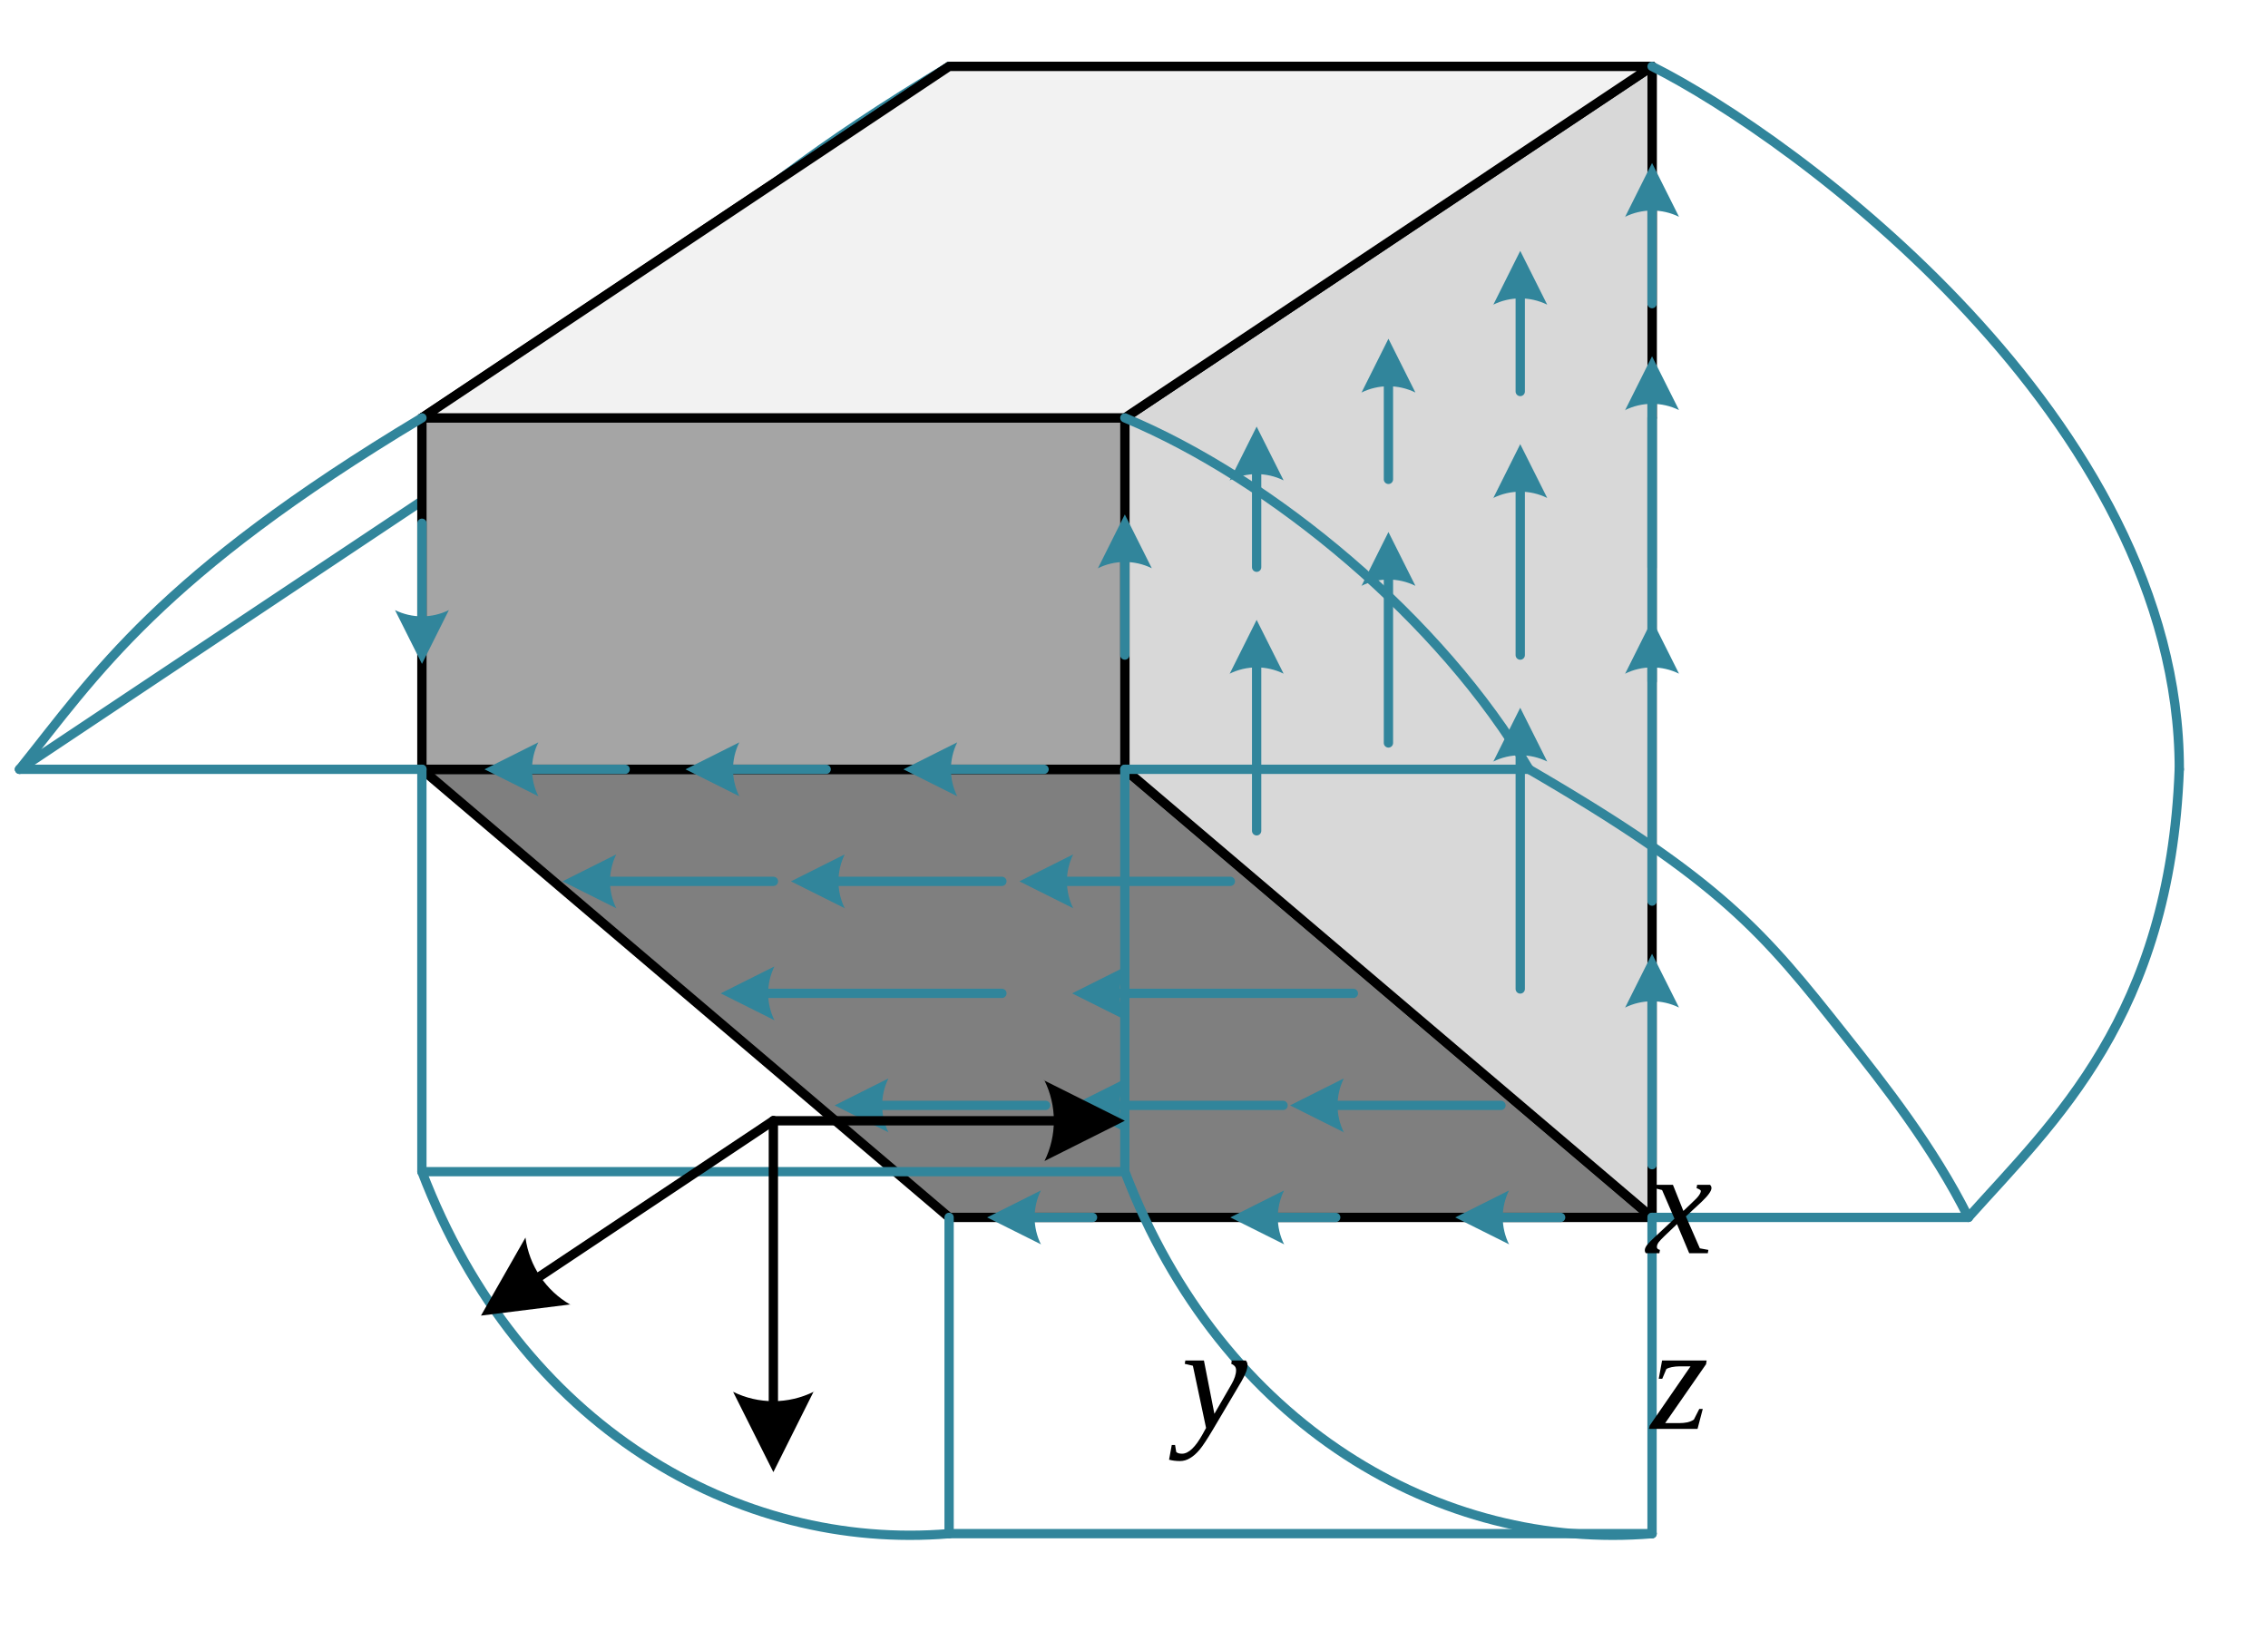
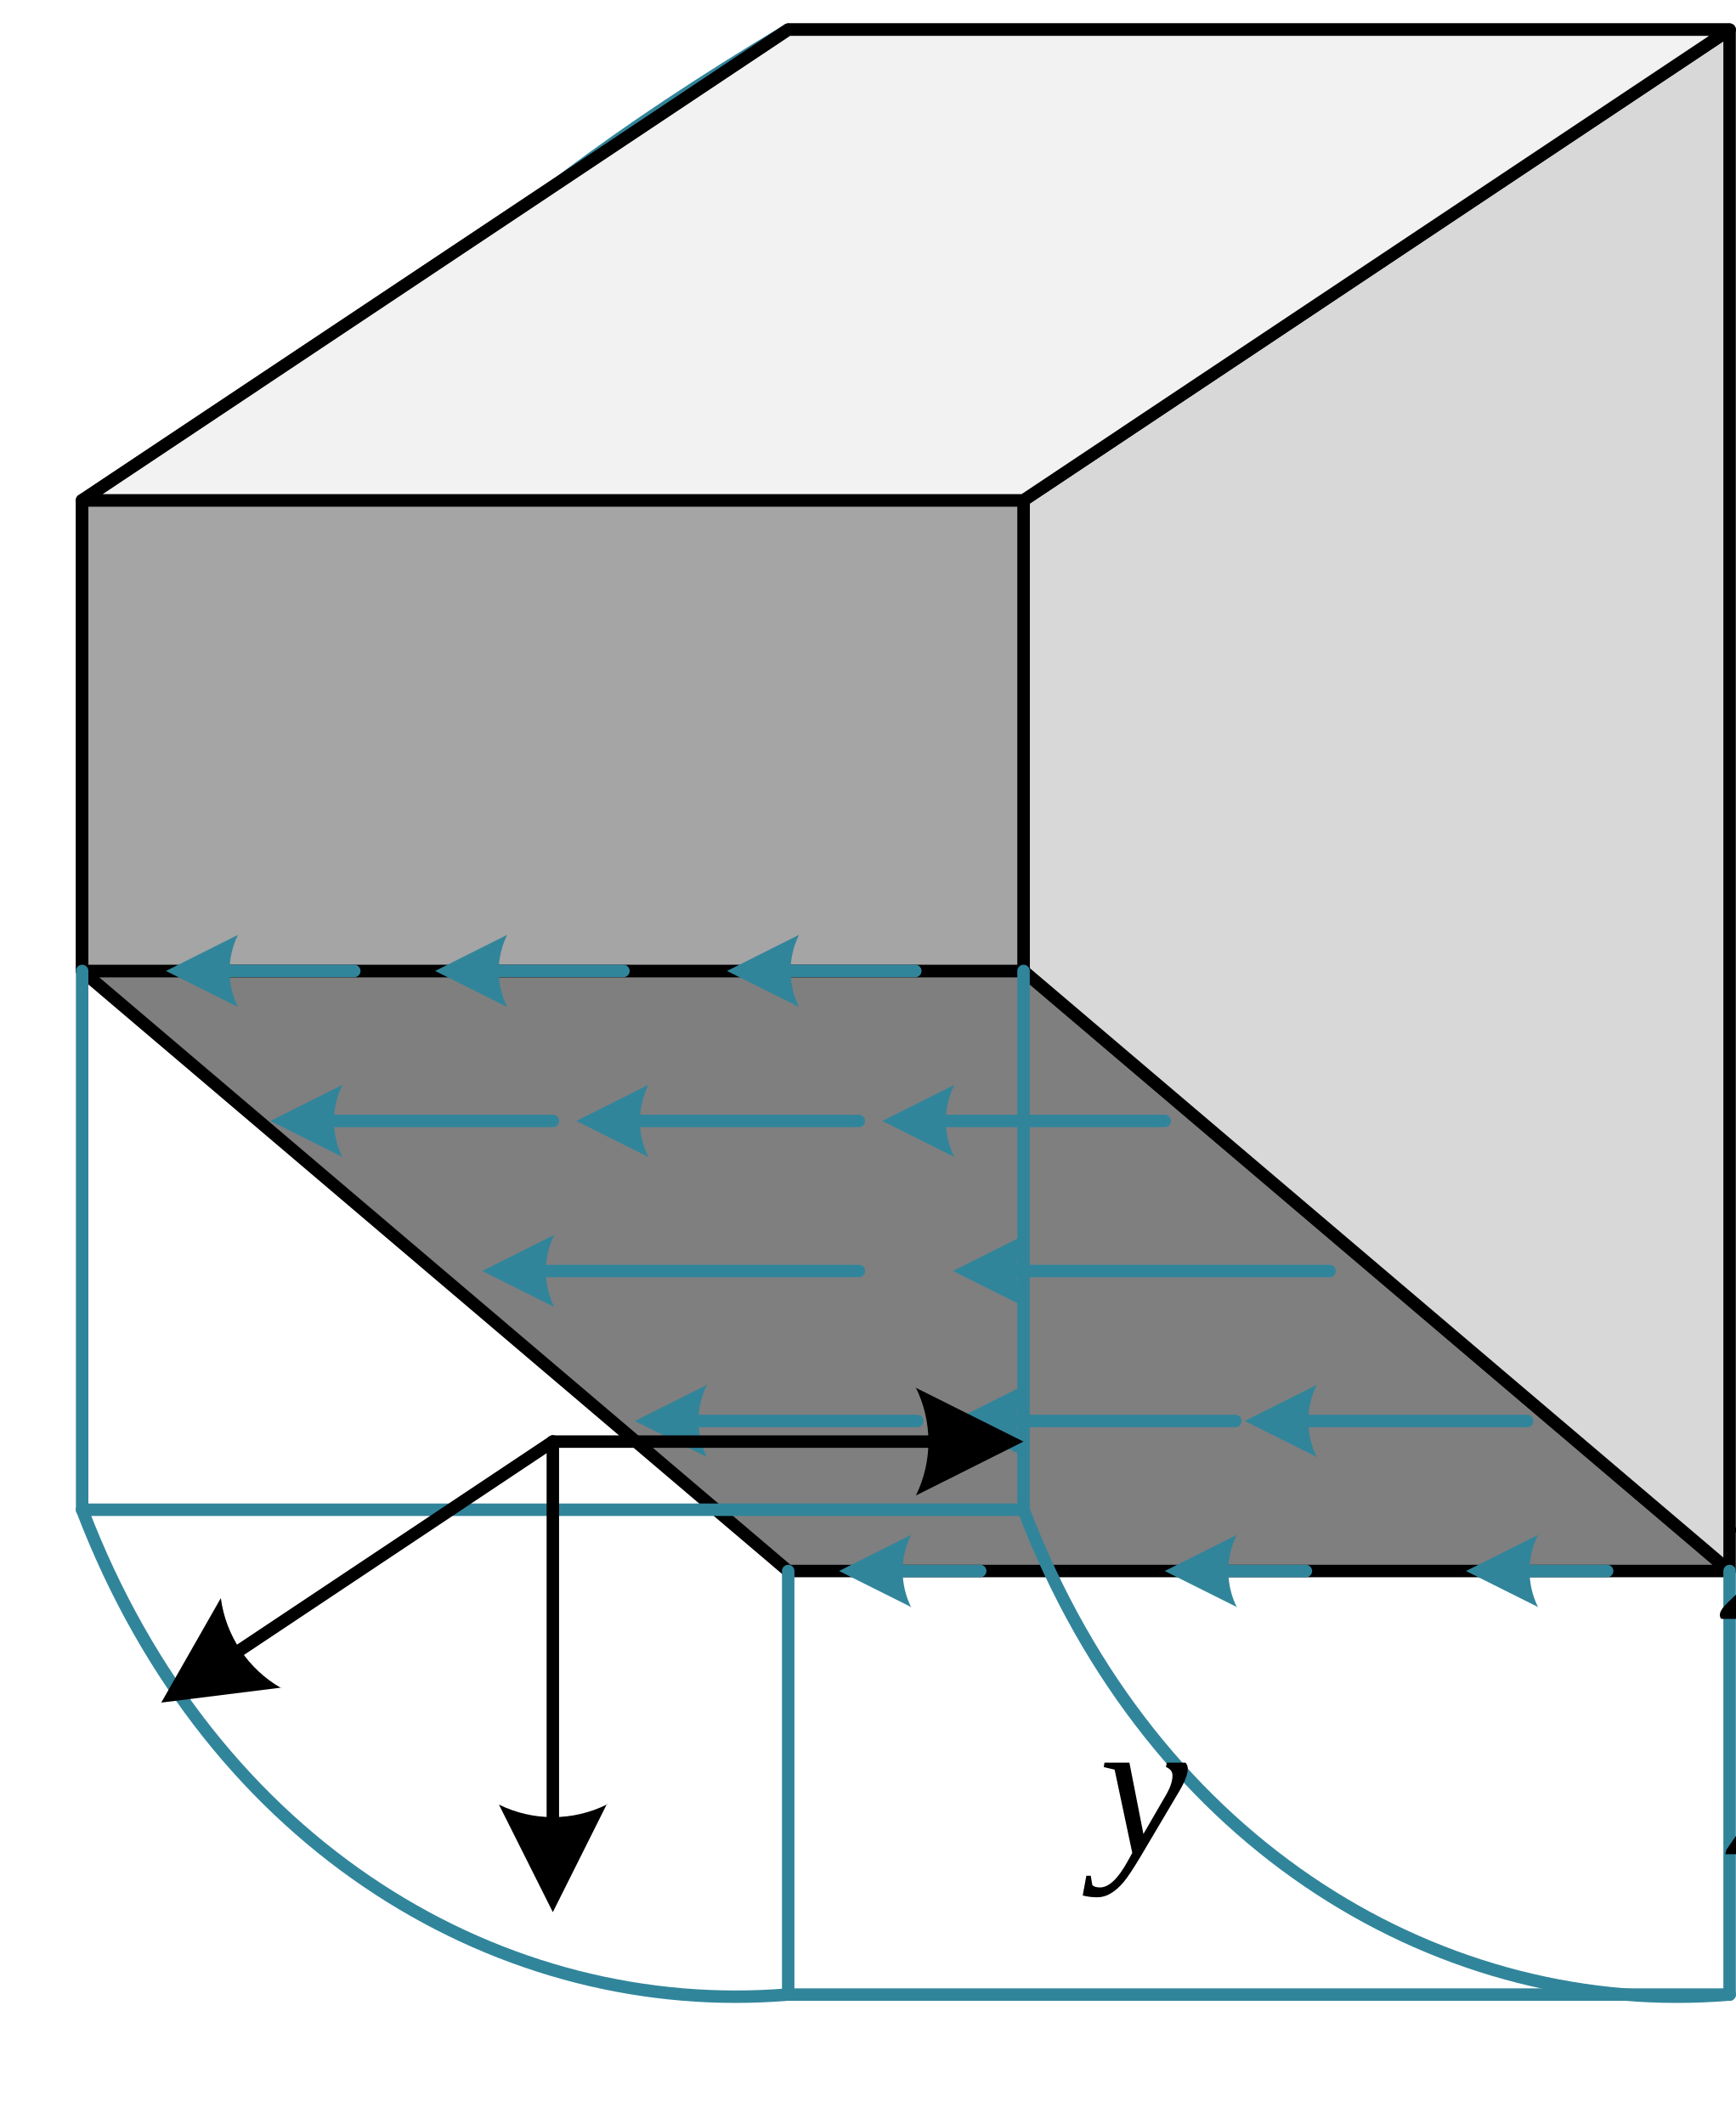
- <svg xmlns="http://www.w3.org/2000/svg" xmlns:ns1="http://schemas.microsoft.com/visio/2003/SVGExtensions/" xmlns:xlink="http://www.w3.org/1999/xlink" width="2.54in" height="1.826in" viewBox="0 0 182.887 131.497" xml:space="preserve" color-interpolation-filters="sRGB" class="st12">
+ <svg xmlns="http://www.w3.org/2000/svg" xmlns:ns1="http://schemas.microsoft.com/visio/2003/SVGExtensions/" xmlns:xlink="http://www.w3.org/1999/xlink" width="1.452in" height="1.777in" viewBox="0 0 104.534 127.93" xml:space="preserve" color-interpolation-filters="sRGB" class="st12">
  <ns1:documentProperties ns1:langID="1043" ns1:metric="true" ns1:viewMarkup="false" />
  <style type="text/css">
	
		.st1 {stroke:#31859b;stroke-linecap:round;stroke-linejoin:round;stroke-width:0.75}
		.st2 {fill:#7f7f7f;stroke:#000000;stroke-linecap:round;stroke-linejoin:round;stroke-width:0.75}
- 		.st3 {marker-start:url(#mrkr5-14);stroke:#31859b;stroke-linecap:round;stroke-linejoin:round;stroke-width:0.75}
+ 		.st3 {marker-start:url(#mrkr5-11);stroke:#31859b;stroke-linecap:round;stroke-linejoin:round;stroke-width:0.75}
		.st4 {fill:#31859b;fill-opacity:1;stroke:#31859b;stroke-opacity:1;stroke-width:0.342}
		.st5 {fill:#a5a5a5;stroke:#000000;stroke-linecap:round;stroke-linejoin:round;stroke-width:0.75}
		.st6 {fill:#f2f2f2;stroke:#000000;stroke-linecap:round;stroke-linejoin:round;stroke-width:0.75}
		.st7 {fill:#d8d8d8;stroke:#000000;stroke-linecap:round;stroke-linejoin:round;stroke-width:0.75}
- 		.st8 {marker-end:url(#mrkr5-232);stroke:#000000;stroke-linecap:round;stroke-linejoin:round;stroke-width:0.75}
+ 		.st8 {marker-end:url(#mrkr5-132);stroke:#000000;stroke-linecap:round;stroke-linejoin:round;stroke-width:0.75}
		.st9 {fill:#000000;fill-opacity:1;stroke:#000000;stroke-opacity:1;stroke-width:0.229}
		.st10 {fill:none;stroke:none;stroke-linecap:round;stroke-linejoin:round;stroke-width:0.75}
		.st11 {fill:#000000;font-family:Times New Roman;font-size:1em;font-style:italic}
		.st12 {fill:none;fill-rule:evenodd;font-size:12px;overflow:visible;stroke-linecap:square;stroke-miterlimit:3}
	
	</style>
  <defs id="Markers">
    <g id="lend5">
      <path d="M 2 1 L 0 0 L 1.981 -0.993 C 1.672 -0.365 1.673 0.373 1.985 1 " style="stroke:none" />
    </g>
-     <marker id="mrkr5-14" class="st4" ns1:arrowType="5" ns1:arrowSize="0" ns1:setback="4.63" refX="4.63" orient="auto" markerUnits="strokeWidth" overflow="visible">
+     <marker id="mrkr5-11" class="st4" ns1:arrowType="5" ns1:arrowSize="0" ns1:setback="4.63" refX="4.63" orient="auto" markerUnits="strokeWidth" overflow="visible">
      <use xlink:href="#lend5" transform="scale(2.92) " />
    </marker>
-     <marker id="mrkr5-232" class="st9" ns1:arrowType="5" ns1:arrowSize="2" ns1:setback="7.63" refX="-7.63" orient="auto" markerUnits="strokeWidth" overflow="visible">
+     <marker id="mrkr5-132" class="st9" ns1:arrowType="5" ns1:arrowSize="2" ns1:setback="7.63" refX="-7.63" orient="auto" markerUnits="strokeWidth" overflow="visible">
      <use xlink:href="#lend5" transform="scale(-4.36,-4.36) " />
    </marker>
  </defs>
  <g ns1:mID="0" ns1:index="1" ns1:groupContext="foregroundPage">
    <ns1:pageProperties ns1:drawingScale="0.0393701" ns1:pageScale="0.0393701" ns1:drawingUnits="24" ns1:shadowOffsetX="8.50394" ns1:shadowOffsetY="-8.50394" />
-     <g id="shape3276-1" ns1:mID="3276" ns1:groupContext="shape" transform="translate(117.023,143.114) rotate(146.31)">
-       <path d="M0 131.5 L51.1 131.5" class="st1" />
+     <g id="shape3382-1" ns1:mID="3382" ns1:groupContext="shape" transform="translate(-36.6938,-94.561) rotate(-41.1367) scale(-1,1)">
+       <path d="M0 127.93 C24.4 123.55 33.48 126.23 43.09 127.93" class="st1" />
    </g>
-     <g id="shape3107-4" ns1:mID="3107" ns1:groupContext="shape" transform="translate(-9.97221,-93.6806) rotate(-41.1367) scale(-1,1)">
-       <path d="M0 131.5 C24.4 127.12 33.48 129.79 43.09 131.5" class="st1" />
+     <g id="shape3383-4" ns1:mID="3383" ns1:groupContext="shape" transform="translate(4.94658,-33.3071)">
+       <path d="M0 91.79 L42.52 127.93 L99.21 127.93 L56.69 91.79 L0 91.79 Z" class="st2" />
    </g>
-     <g id="shape3089-7" ns1:mID="3089" ns1:groupContext="shape" transform="translate(34.0145,-33.3071)">
-       <path d="M0 95.36 L42.52 131.5 L99.21 131.5 L56.69 95.36 L0 95.36 Z" class="st2" />
+     <g id="shape3384-6" ns1:mID="3384" ns1:groupContext="shape" transform="translate(54.5529,-83.6221)">
+       <path d="M3.47 127.93 L3.83 127.93 L14.17 127.93" class="st3" />
    </g>
-     <g id="shape2966-9" ns1:mID="2966" ns1:groupContext="shape" transform="translate(83.6208,-83.6221)">
-       <path d="M3.47 131.5 L3.83 131.5 L14.17 131.5" class="st3" />
+     <g id="shape3385-12" ns1:mID="3385" ns1:groupContext="shape" transform="translate(4.94658,-69.4488)">
+       <rect x="0" y="99.584" width="56.693" height="28.346" class="st5" />
    </g>
-     <g id="shape2968-15" ns1:mID="2968" ns1:groupContext="shape" transform="translate(34.0145,-69.4488)">
-       <rect x="0" y="103.151" width="56.693" height="28.346" class="st5" />
+     <g id="shape3386-14" ns1:mID="3386" ns1:groupContext="shape" transform="translate(4.94658,-97.7953)">
+       <path d="M0 127.93 L42.52 99.58 L99.21 99.58 L56.69 127.93 L0 127.93 Z" class="st6" />
    </g>
-     <g id="shape2977-17" ns1:mID="2977" ns1:groupContext="shape" transform="translate(34.0145,-97.7953)">
-       <path d="M0 131.5 L42.52 103.15 L99.21 103.15 L56.69 131.5 L0 131.5 Z" class="st6" />
+     <g id="shape3389-16" ns1:mID="3389" ns1:groupContext="shape" transform="translate(54.5529,-83.622)">
+       <path d="M3.47 127.93 L3.83 127.93 L14.17 127.93" class="st3" />
    </g>
-     <g id="shape2981-19" ns1:mID="2981" ns1:groupContext="shape" transform="translate(90.7074,-69.4488)">
-       <path d="M0 103.15 L42.52 74.8 L42.52 103.15 L0 131.5 L0 103.15 Z" class="st7" />
+     <g id="shape3390-21" ns1:mID="3390" ns1:groupContext="shape" transform="translate(126.572,105.409) rotate(-53.1301) scale(1,-1)">
+       <path d="M0 125.46 C10.71 128.18 23.64 129.37 35.43 125.46" class="st1" />
    </g>
-     <g id="shape2982-21" ns1:mID="2982" ns1:groupContext="shape" transform="translate(264.724,33.7017) rotate(90)">
-       <path d="M0 131.5 L21.26 131.5" class="st1" />
+     <g id="shape3391-24" ns1:mID="3391" ns1:groupContext="shape" transform="translate(61.6395,-33.3071)">
+       <path d="M0 63.44 L42.52 35.1 L42.52 127.93 L0 91.79 L0 63.44 Z" class="st7" />
    </g>
-     <g id="shape2983-24" ns1:mID="2983" ns1:groupContext="shape" transform="translate(83.6208,-83.622)">
-       <path d="M3.47 131.5 L3.83 131.5 L14.17 131.5" class="st3" />
+     <g id="shape3392-26" ns1:mID="3392" ns1:groupContext="shape" transform="translate(4.94658,-69.4488)">
+       <rect x="0" y="99.584" width="56.693" height="28.346" class="st5" />
    </g>
-     <g id="shape2984-29" ns1:mID="2984" ns1:groupContext="shape" transform="translate(158.493,111.116) rotate(-53.1301) scale(1,-1)">
-       <path d="M0 129.02 C10.71 131.74 23.64 132.94 35.43 129.02" class="st1" />
+     <g id="shape3393-28" ns1:mID="3393" ns1:groupContext="shape" transform="translate(4.94658,-97.7953)">
+       <path d="M0 127.93 L42.52 99.58 L99.21 99.58 L56.69 127.93 L0 127.93 Z" class="st6" />
    </g>
-     <g id="shape2985-32" ns1:mID="2985" ns1:groupContext="shape" transform="translate(90.7074,-33.3071)">
-       <path d="M0 67.01 L42.52 38.66 L42.52 131.5 L0 95.36 L0 67.01 Z" class="st7" />
+     <g id="group3395-30" transform="translate(72.2694,159.483) rotate(180)" ns1:mID="3395" ns1:groupContext="group">
+ 			</g>
+     <g id="shape3415-31" ns1:mID="3415" ns1:groupContext="shape" transform="translate(232.09,94.6233) rotate(90)">
+       <path d="M0 127.93 L25.51 127.93" class="st1" />
    </g>
-     <g id="shape2986-34" ns1:mID="2986" ns1:groupContext="shape" transform="translate(34.0145,-69.4488)">
-       <rect x="0" y="103.151" width="56.693" height="28.346" class="st5" />
+     <g id="shape3416-34" ns1:mID="3416" ns1:groupContext="shape" transform="translate(43.7812,-69.4488)">
+       <path d="M3.47 127.93 L3.83 127.93 L11.34 127.93" class="st3" />
    </g>
-     <g id="shape2991-36" ns1:mID="2991" ns1:groupContext="shape" transform="translate(34.0145,-97.7953)">
-       <path d="M0 131.5 L42.52 103.15 L99.21 103.15 L56.69 131.5 L0 131.5 Z" class="st6" />
+     <g id="shape3417-39" ns1:mID="3417" ns1:groupContext="shape" transform="translate(9.99533,-69.4488)">
+       <path d="M3.47 127.93 L3.83 127.93 L11.34 127.93" class="st3" />
    </g>
-     <g id="shape2995-38" ns1:mID="2995" ns1:groupContext="shape" transform="translate(264.724,33.7017) rotate(90)">
-       <path d="M0 131.5 L21.26 131.5" class="st1" />
+     <g id="shape3418-44" ns1:mID="3418" ns1:groupContext="shape" transform="translate(26.2064,-69.4488)">
+       <path d="M3.47 127.93 L3.83 127.93 L11.34 127.93" class="st3" />
    </g>
-     <g id="group3000-41" transform="translate(101.337,166.616) rotate(180)" ns1:mID="3000" ns1:groupContext="group">
- 			</g>
-     <g id="shape3004-42" ns1:mID="3004" ns1:groupContext="shape" transform="translate(-97.4825,53.5442) rotate(-90)">
-       <path d="M3.47 131.5 L3.83 131.5 L11.34 131.5" class="st3" />
+     <g id="shape3421-49" ns1:mID="3421" ns1:groupContext="shape" transform="translate(132.877,58.4816) rotate(90)">
+       <path d="M0 127.93 L32.45 127.93" class="st1" />
    </g>
-     <g id="shape3010-47" ns1:mID="3010" ns1:groupContext="shape" transform="translate(264.724,50.0009) rotate(90)">
-       <path d="M3.47 131.5 L3.83 131.5 L22.68 131.5" class="st3" />
+     <g id="shape3422-52" ns1:mID="3422" ns1:groupContext="shape" transform="translate(175.397,94.6233) rotate(90)">
+       <path d="M0 127.93 L25.51 127.93" class="st1" />
    </g>
-     <g id="shape3011-52" ns1:mID="3011" ns1:groupContext="shape" transform="translate(264.724,76.93) rotate(90)">
-       <path d="M3.47 131.5 L3.83 131.5 L17.01 131.5" class="st3" />
+     <g id="shape3423-55" ns1:mID="3423" ns1:groupContext="shape" transform="translate(189.57,58.4815) rotate(90)">
+       <path d="M0 127.93 L32.45 127.93" class="st1" />
    </g>
-     <g id="shape3012-57" ns1:mID="3012" ns1:groupContext="shape" transform="translate(264.724,13.1505) rotate(90)">
-       <path d="M3.47 131.5 L3.83 131.5 L11.34 131.5" class="st3" />
+     <g id="shape3424-58" ns1:mID="3424" ns1:groupContext="shape" transform="translate(88.2852,-33.3071)">
+       <path d="M3.47 127.93 L3.83 127.93 L8.5 127.93" class="st3" />
    </g>
-     <g id="shape3013-62" ns1:mID="3013" ns1:groupContext="shape" transform="translate(264.724,28.7411) rotate(90)">
-       <path d="M3.47 131.5 L3.83 131.5 L17.01 131.5" class="st3" />
+     <g id="shape3425-63" ns1:mID="3425" ns1:groupContext="shape" transform="translate(50.5308,-33.3071)">
+       <path d="M3.47 127.93 L3.83 127.93 L8.5 127.93" class="st3" />
    </g>
-     <g id="shape3016-67" ns1:mID="3016" ns1:groupContext="shape" transform="translate(254.094,57.0875) rotate(90)">
-       <path d="M3.47 131.5 L3.83 131.5 L22.68 131.5" class="st3" />
+     <g id="shape3426-68" ns1:mID="3426" ns1:groupContext="shape" transform="translate(70.1434,-33.3071)">
+       <path d="M3.47 127.93 L3.83 127.93 L8.5 127.93" class="st3" />
    </g>
-     <g id="shape3018-72" ns1:mID="3018" ns1:groupContext="shape" transform="translate(254.094,20.2372) rotate(90)">
-       <path d="M3.47 131.5 L3.83 131.5 L11.34 131.5" class="st3" />
+     <g id="shape3427-73" ns1:mID="3427" ns1:groupContext="shape" transform="translate(29.0411,-51.3779)">
+       <path d="M3.47 127.93 L3.83 127.93 L22.68 127.93" class="st3" />
    </g>
-     <g id="shape3019-77" ns1:mID="3019" ns1:groupContext="shape" transform="translate(254.094,35.8277) rotate(90)">
-       <path d="M3.47 131.5 L3.83 131.5 L17.01 131.5" class="st3" />
+     <g id="shape3428-78" ns1:mID="3428" ns1:groupContext="shape" transform="translate(57.3875,-51.3779)">
+       <path d="M3.47 127.93 L3.83 127.93 L22.68 127.93" class="st3" />
    </g>
-     <g id="shape3024-82" ns1:mID="3024" ns1:groupContext="shape" transform="translate(243.464,27.3238) rotate(90)">
-       <path d="M3.47 131.5 L3.83 131.5 L11.34 131.5" class="st3" />
+     <g id="shape3429-83" ns1:mID="3429" ns1:groupContext="shape" transform="translate(16.2852,-60.4134)">
+       <path d="M3.47 127.93 L3.83 127.93 L17.01 127.93" class="st3" />
    </g>
-     <g id="shape3025-87" ns1:mID="3025" ns1:groupContext="shape" transform="translate(243.464,42.9143) rotate(90)">
-       <path d="M3.47 131.5 L3.83 131.5 L17.01 131.5" class="st3" />
+     <g id="shape3430-88" ns1:mID="3430" ns1:groupContext="shape" transform="translate(34.7104,-60.4134)">
+       <path d="M3.47 127.93 L3.83 127.93 L17.01 127.93" class="st3" />
    </g>
-     <g id="shape3030-92" ns1:mID="3030" ns1:groupContext="shape" transform="translate(222.204,41.497) rotate(90)">
-       <path d="M3.47 131.5 L3.83 131.5 L11.34 131.5" class="st3" />
+     <g id="shape3431-93" ns1:mID="3431" ns1:groupContext="shape" transform="translate(38.2352,-42.3425)">
+       <path d="M3.47 127.93 L3.83 127.93 L17.01 127.93" class="st3" />
    </g>
-     <g id="shape3036-97" ns1:mID="3036" ns1:groupContext="shape" transform="translate(232.834,34.4104) rotate(90)">
-       <path d="M3.47 131.5 L3.83 131.5 L11.34 131.5" class="st3" />
+     <g id="shape3432-98" ns1:mID="3432" ns1:groupContext="shape" transform="translate(53.1356,-60.4134)">
+       <path d="M3.47 127.93 L3.83 127.93 L17.01 127.93" class="st3" />
    </g>
-     <g id="shape3037-102" ns1:mID="3037" ns1:groupContext="shape" transform="translate(232.834,50.0009) rotate(90)">
-       <path d="M3.47 131.5 L3.83 131.5 L17.01 131.5" class="st3" />
+     <g id="shape3433-103" ns1:mID="3433" ns1:groupContext="shape" transform="translate(74.9623,-42.3425)">
+       <path d="M3.47 127.93 L3.83 127.93 L17.01 127.93" class="st3" />
    </g>
-     <g id="shape3071-107" ns1:mID="3071" ns1:groupContext="shape" transform="translate(35.1699,78.8982) rotate(53.1301) scale(1,-1)">
-       <path d="M0 122.57 C11.34 128.24 48.19 139.58 70.87 122.57" class="st1" />
+     <g id="shape3434-108" ns1:mID="3434" ns1:groupContext="shape" transform="translate(57.3875,-42.3425)">
+       <path d="M3.47 127.93 L3.83 127.93 L17.01 127.93" class="st3" />
    </g>
-     <g id="shape3091-110" ns1:mID="3091" ns1:groupContext="shape" transform="translate(133.227,-33.3071)">
-       <path d="M0 131.5 L25.51 131.5" class="st1" />
+     <g id="shape3435-113" ns1:mID="3435" ns1:groupContext="shape" transform="translate(129.117,-7.31951) rotate(34.4802)">
+       <path d="M0 119.19 C18.11 131.7 38.36 129.99 51.58 119.19" class="st1" />
    </g>
-     <g id="shape3094-113" ns1:mID="3094" ns1:groupContext="shape" transform="translate(90.7074,-69.4488)">
-       <path d="M0 131.5 L32.6 131.5" class="st1" />
+     <g id="shape3436-116" ns1:mID="3436" ns1:groupContext="shape" transform="translate(72.4241,-7.3195) rotate(34.4802)">
+       <path d="M0 119.19 C18.11 131.7 38.36 129.99 51.58 119.19" class="st1" />
    </g>
-     <g id="shape3096-116" ns1:mID="3096" ns1:groupContext="shape" transform="translate(176.993,-65.5266) rotate(41.0091)">
-       <path d="M0 131.5 C12.24 127.43 29.95 127.06 43.2 131.5" class="st1" />
+     <g id="shape3437-119" ns1:mID="3437" ns1:groupContext="shape" transform="translate(4.94658,-36.9966)">
+       <path d="M0 127.93 L56.69 127.93" class="st1" />
    </g>
-     <g id="shape3097-119" ns1:mID="3097" ns1:groupContext="shape" transform="translate(294.728,118.039) rotate(115.201)">
-       <path d="M0 131.5 C18.34 123.68 30.1 128.57 39.94 131.5" class="st1" />
+     <g id="shape3438-122" ns1:mID="3438" ns1:groupContext="shape" transform="translate(104.159,248.065) rotate(180)">
+       <path d="M0 127.93 L56.69 127.93" class="st1" />
    </g>
-     <g id="shape3098-122" ns1:mID="3098" ns1:groupContext="shape" transform="translate(217.204,-30.0091) rotate(45.5672)">
-       <path d="M0 131.5 C17.39 126.71 22.69 127.22 33.07 128.32 C38.21 128.86 44.58 129.55 50.61 131.5" class="st1" />
-     </g>
-     <g id="shape3100-125" ns1:mID="3100" ns1:groupContext="shape" transform="translate(264.724,98.1899) rotate(90)">
-       <path d="M0 131.5 L25.51 131.5" class="st1" />
-     </g>
-     <g id="shape3102-128" ns1:mID="3102" ns1:groupContext="shape" transform="translate(72.8492,-69.4488)">
-       <path d="M3.47 131.5 L3.83 131.5 L11.34 131.5" class="st3" />
-     </g>
-     <g id="shape3103-133" ns1:mID="3103" ns1:groupContext="shape" transform="translate(39.0633,-69.4488)">
-       <path d="M3.47 131.5 L3.83 131.5 L11.34 131.5" class="st3" />
-     </g>
-     <g id="shape3104-138" ns1:mID="3104" ns1:groupContext="shape" transform="translate(55.2744,-69.4488)">
-       <path d="M3.47 131.5 L3.83 131.5 L11.34 131.5" class="st3" />
-     </g>
-     <g id="shape3105-143" ns1:mID="3105" ns1:groupContext="shape" transform="translate(-52.4919,-65.3341) rotate(-41.1367) scale(-1,1)">
-       <path d="M0 131.5 C24.4 127.12 33.48 129.79 43.09 131.5" class="st1" />
-     </g>
-     <g id="shape3106-146" ns1:mID="3106" ns1:groupContext="shape" transform="translate(1.56231,-69.4488)">
-       <path d="M0 131.5 L32.45 131.5" class="st1" />
-     </g>
-     <g id="shape3108-149" ns1:mID="3108" ns1:groupContext="shape" transform="translate(165.511,62.0482) rotate(90)">
-       <path d="M0 131.5 L32.45 131.5" class="st1" />
-     </g>
-     <g id="shape3109-152" ns1:mID="3109" ns1:groupContext="shape" transform="translate(208.031,98.1899) rotate(90)">
-       <path d="M0 131.5 L25.51 131.5" class="st1" />
-     </g>
-     <g id="shape3110-155" ns1:mID="3110" ns1:groupContext="shape" transform="translate(222.204,62.0482) rotate(90)">
-       <path d="M0 131.5 L32.45 131.5" class="st1" />
-     </g>
-     <g id="shape3111-158" ns1:mID="3111" ns1:groupContext="shape" transform="translate(117.353,-33.3071)">
-       <path d="M3.47 131.5 L3.83 131.5 L8.5 131.5" class="st3" />
-     </g>
-     <g id="shape3112-163" ns1:mID="3112" ns1:groupContext="shape" transform="translate(79.5987,-33.3071)">
-       <path d="M3.47 131.5 L3.83 131.5 L8.5 131.5" class="st3" />
-     </g>
-     <g id="shape3113-168" ns1:mID="3113" ns1:groupContext="shape" transform="translate(99.2114,-33.3071)">
-       <path d="M3.47 131.5 L3.83 131.5 L8.5 131.5" class="st3" />
-     </g>
-     <g id="shape3124-173" ns1:mID="3124" ns1:groupContext="shape" transform="translate(58.109,-51.3779)">
-       <path d="M3.47 131.5 L3.83 131.5 L22.68 131.5" class="st3" />
-     </g>
-     <g id="shape3125-178" ns1:mID="3125" ns1:groupContext="shape" transform="translate(86.4555,-51.3779)">
-       <path d="M3.47 131.5 L3.83 131.5 L22.68 131.5" class="st3" />
-     </g>
-     <g id="shape3118-183" ns1:mID="3118" ns1:groupContext="shape" transform="translate(45.3531,-60.4134)">
-       <path d="M3.47 131.5 L3.83 131.5 L17.01 131.5" class="st3" />
-     </g>
-     <g id="shape3120-188" ns1:mID="3120" ns1:groupContext="shape" transform="translate(63.7783,-60.4134)">
-       <path d="M3.47 131.5 L3.83 131.5 L17.01 131.5" class="st3" />
-     </g>
-     <g id="shape3126-193" ns1:mID="3126" ns1:groupContext="shape" transform="translate(67.3031,-42.3425)">
-       <path d="M3.47 131.5 L3.83 131.5 L17.01 131.5" class="st3" />
-     </g>
-     <g id="shape3127-198" ns1:mID="3127" ns1:groupContext="shape" transform="translate(82.2035,-60.4134)">
-       <path d="M3.47 131.5 L3.83 131.5 L17.01 131.5" class="st3" />
-     </g>
-     <g id="shape3129-203" ns1:mID="3129" ns1:groupContext="shape" transform="translate(104.03,-42.3425)">
-       <path d="M3.47 131.5 L3.83 131.5 L17.01 131.5" class="st3" />
-     </g>
-     <g id="shape3130-208" ns1:mID="3130" ns1:groupContext="shape" transform="translate(86.4555,-42.3425)">
-       <path d="M3.47 131.5 L3.83 131.5 L17.01 131.5" class="st3" />
-     </g>
-     <g id="shape3133-213" ns1:mID="3133" ns1:groupContext="shape" transform="translate(160.204,-6.69293) rotate(34.4802)">
-       <path d="M0 122.76 C18.11 135.26 38.36 133.56 51.58 122.76" class="st1" />
-     </g>
-     <g id="shape3135-216" ns1:mID="3135" ns1:groupContext="shape" transform="translate(103.511,-6.69292) rotate(34.4802)">
-       <path d="M0 122.76 C18.11 135.26 38.36 133.56 51.58 122.76" class="st1" />
-     </g>
-     <g id="shape3136-219" ns1:mID="3136" ns1:groupContext="shape" transform="translate(34.0145,-36.9966)">
-       <path d="M0 131.5 L56.69 131.5" class="st1" />
-     </g>
-     <g id="shape3137-222" ns1:mID="3137" ns1:groupContext="shape" transform="translate(133.227,255.199) rotate(180)">
-       <path d="M0 131.5 L56.69 131.5" class="st1" />
-     </g>
-     <g id="group2971-225" transform="translate(62.361,-12.7559)" ns1:mID="2971" ns1:groupContext="group">
-       <g id="shape2972-226" ns1:mID="2972" ns1:groupContext="shape" transform="translate(131.497,103.151) rotate(90)">
-         <path d="M0 131.5 L22.62 131.5" class="st8" />
+     <g id="group3439-125" transform="translate(33.293,-12.7559)" ns1:mID="3439" ns1:groupContext="group">
+       <g id="shape3440-126" ns1:mID="3440" ns1:groupContext="shape" transform="translate(127.93,99.5839) rotate(90)">
+         <path d="M0 127.93 L22.62 127.93" class="st8" />
      </g>
-       <g id="shape2973-233" ns1:mID="2973" ns1:groupContext="shape">
+       <g id="shape3441-133" ns1:mID="3441" ns1:groupContext="shape">
        <ns1:textBlock ns1:margins="rect(4,4,4,4)" ns1:tabSpace="42.5197" />
-         <ns1:textRect cx="7.087" cy="124.41" width="14.18" height="14.173" />
-         <rect x="0" y="117.324" width="14.173" height="14.173" class="st10" />
-         <text x="4.75" y="128.01" class="st11" ns1:langID="1043">
+         <ns1:textRect cx="7.087" cy="120.844" width="14.18" height="14.173" />
+         <rect x="0" y="113.757" width="14.173" height="14.173" class="st10" />
+         <text x="4.75" y="124.44" class="st11" ns1:langID="1043">
          <ns1:paragraph ns1:horizAlign="1" />
          <ns1:tabList />z</text>
      </g>
    </g>
-     <g id="shape2978-236" ns1:mID="2978" ns1:groupContext="shape" transform="translate(135.302,199.807) rotate(146.31)">
-       <path d="M0 131.5 L22.62 131.5" class="st8" />
+     <g id="shape3442-136" ns1:mID="3442" ns1:groupContext="shape" transform="translate(104.256,193.272) rotate(146.31)">
+       <path d="M0 127.93 L22.62 127.93" class="st8" />
    </g>
-     <g id="shape2979-241" ns1:mID="2979" ns1:groupContext="shape" transform="translate(36.8491,-12.7559)">
+     <g id="shape3443-141" ns1:mID="3443" ns1:groupContext="shape" transform="translate(7.78121,-12.7559)">
      <ns1:textBlock ns1:margins="rect(4,4,4,4)" ns1:tabSpace="42.5197" />
-       <ns1:textRect cx="7.087" cy="124.41" width="14.18" height="14.173" />
-       <rect x="0" y="117.324" width="14.173" height="14.173" class="st10" />
-       <text x="4.42" y="128.01" class="st11" ns1:langID="1043">
+       <ns1:textRect cx="7.087" cy="120.844" width="14.18" height="14.173" />
+       <rect x="0" y="113.757" width="14.173" height="14.173" class="st10" />
+       <text x="4.42" y="124.44" class="st11" ns1:langID="1043">
        <ns1:paragraph ns1:horizAlign="1" />
        <ns1:tabList />y</text>
    </g>
-     <g id="group2974-244" transform="translate(62.361,-26.9291)" ns1:mID="2974" ns1:groupContext="group">
-       <g id="shape2975-245" ns1:mID="2975" ns1:groupContext="shape" transform="translate(-1.50808E-12,-14.1732)">
-         <path d="M0 131.5 L22.62 131.5" class="st8" />
+     <g id="group3444-144" transform="translate(33.293,-26.9291)" ns1:mID="3444" ns1:groupContext="group">
+       <g id="shape3445-145" ns1:mID="3445" ns1:groupContext="shape" transform="translate(-1.46777E-12,-14.1732)">
+         <path d="M0 127.93 L22.62 127.93" class="st8" />
      </g>
-       <g id="shape2976-250" ns1:mID="2976" ns1:groupContext="shape">
+       <g id="shape3446-150" ns1:mID="3446" ns1:groupContext="shape">
        <ns1:textBlock ns1:margins="rect(4,4,4,4)" ns1:tabSpace="42.5197" />
-         <ns1:textRect cx="7.087" cy="124.41" width="14.18" height="14.173" />
-         <rect x="0" y="117.324" width="14.173" height="14.173" class="st10" />
-         <text x="4.42" y="128.01" class="st11" ns1:langID="1043">
+         <ns1:textRect cx="7.087" cy="120.844" width="14.18" height="14.173" />
+         <rect x="0" y="113.757" width="14.173" height="14.173" class="st10" />
+         <text x="4.42" y="124.44" class="st11" ns1:langID="1043">
          <ns1:paragraph ns1:horizAlign="1" />
          <ns1:tabList />x</text>
      </g>
    </g>
  </g>
</svg>
